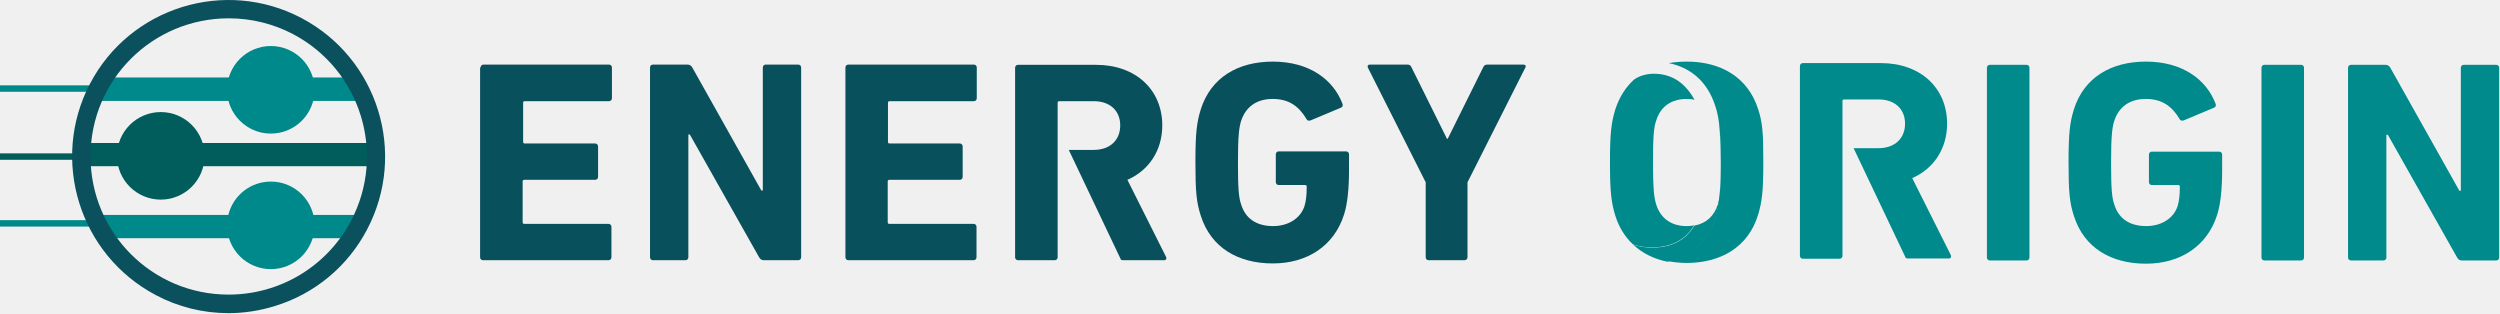
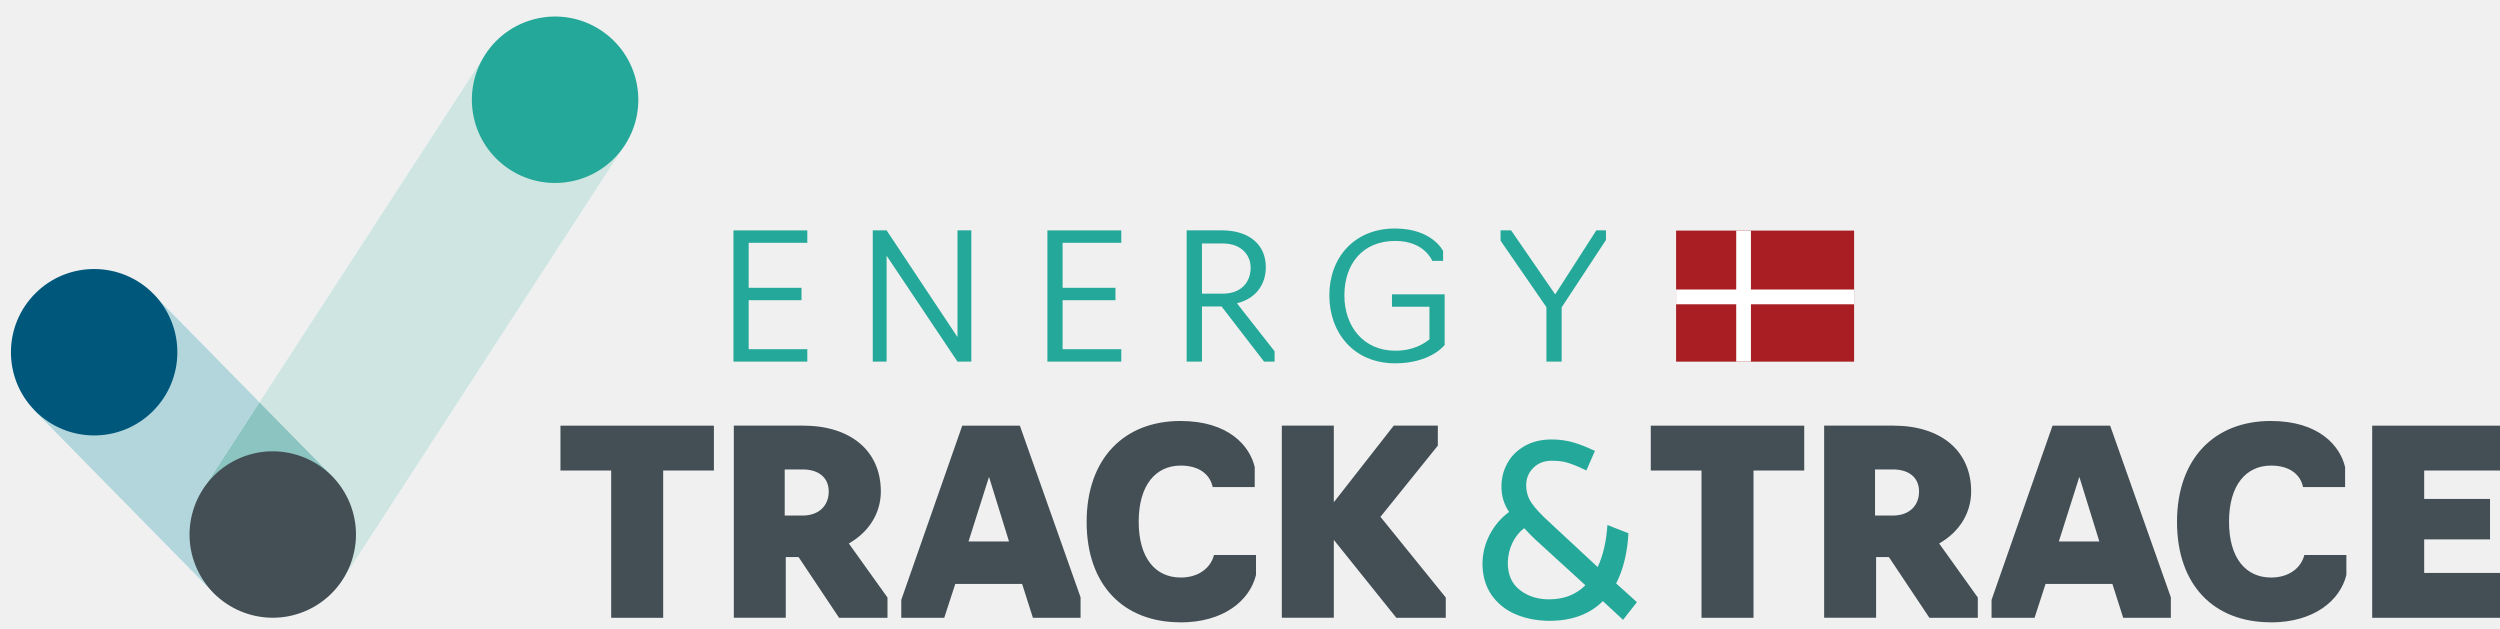
- <svg xmlns="http://www.w3.org/2000/svg" width="479" height="60" viewBox="0 0 479 60" fill="none">
-   <path d="M380.693 12.988C380.693 12.656 380.93 12.419 381.262 12.419H388.276C388.608 12.419 388.845 12.656 388.845 12.988V49.337C388.845 49.669 388.608 49.905 388.276 49.905H381.262C380.93 49.905 380.693 49.669 380.693 49.337V12.988Z" fill="#008A8B" />
-   <path d="M396.333 31.139C396.333 25.594 396.57 23.462 397.376 20.902C399.319 14.836 404.484 11.803 411.166 11.803C418.18 11.803 422.73 15.263 424.483 19.812C424.626 20.144 424.578 20.476 424.246 20.618L418.37 23.082C417.991 23.177 417.706 23.082 417.612 22.798C416.095 20.286 414.2 18.959 411.119 18.959C407.944 18.959 405.953 20.571 405.1 23.13C404.674 24.457 404.484 26.21 404.484 31.139C404.484 36.068 404.626 37.868 405.1 39.195C405.906 41.802 407.944 43.318 411.214 43.318C414.01 43.318 416.427 41.944 417.233 39.48C417.517 38.532 417.659 37.395 417.659 35.783C417.659 35.546 417.564 35.452 417.327 35.452H412.304C411.972 35.452 411.735 35.215 411.735 34.883V29.622C411.735 29.291 411.972 29.054 412.304 29.054H425.194C425.526 29.054 425.763 29.291 425.763 29.622V32.703C425.763 36.02 425.479 39.101 424.815 41.138C422.92 47.157 417.754 50.522 411.166 50.522C404.484 50.522 399.319 47.489 397.376 41.423C396.523 38.816 396.333 36.731 396.333 31.139Z" fill="#008A8B" />
-   <path d="M433.298 12.988C433.298 12.656 433.535 12.419 433.867 12.419H440.88C441.212 12.419 441.449 12.656 441.449 12.988V49.337C441.449 49.669 441.212 49.905 440.88 49.905H433.867C433.535 49.905 433.298 49.669 433.298 49.337V12.988Z" fill="#008A8B" />
-   <path d="M449.885 12.988C449.885 12.656 450.122 12.419 450.453 12.419H457.041C457.42 12.419 457.752 12.561 457.989 12.988L471.211 36.541H471.495V12.988C471.495 12.656 471.732 12.419 472.064 12.419H478.272C478.604 12.419 478.841 12.656 478.841 12.988V49.337C478.841 49.669 478.604 49.905 478.272 49.905H471.732C471.306 49.905 471.021 49.763 470.784 49.337L457.515 25.831H457.23V49.337C457.23 49.669 456.993 49.905 456.662 49.905H450.453C450.122 49.905 449.885 49.669 449.885 49.337V12.988Z" fill="#008A8B" />
-   <path d="M92.081 12.94C92.081 12.608 92.318 12.372 92.65 12.372H116.677C117.009 12.372 117.246 12.608 117.246 12.94V18.817C117.246 19.148 117.009 19.386 116.677 19.386H100.564C100.327 19.386 100.232 19.48 100.232 19.717V27.158C100.232 27.395 100.327 27.489 100.564 27.489H114.023C114.355 27.489 114.592 27.726 114.592 28.058V33.887C114.592 34.219 114.355 34.456 114.023 34.456H100.469C100.232 34.456 100.138 34.551 100.138 34.788V42.56C100.138 42.797 100.232 42.892 100.469 42.892H116.582C116.914 42.892 117.151 43.129 117.151 43.46V49.289C117.151 49.621 116.914 49.858 116.582 49.858H92.555C92.223 49.858 91.986 49.621 91.986 49.289V12.94H92.081Z" fill="#09505D" />
-   <path d="M124.544 12.94C124.544 12.608 124.781 12.372 125.113 12.372H131.7C132.079 12.372 132.411 12.514 132.648 12.94L145.87 36.494H146.154V12.94C146.154 12.608 146.391 12.372 146.723 12.372H152.931C153.263 12.372 153.5 12.608 153.5 12.94V49.289C153.5 49.621 153.263 49.858 152.931 49.858H146.391C145.965 49.858 145.68 49.716 145.443 49.289L132.174 25.783H131.89V49.289C131.89 49.621 131.653 49.858 131.321 49.858H125.113C124.781 49.858 124.544 49.621 124.544 49.289V12.94Z" fill="#09505D" />
-   <path d="M161.983 12.94C161.983 12.608 162.22 12.372 162.552 12.372H186.579C186.911 12.372 187.148 12.608 187.148 12.94V18.817C187.148 19.148 186.911 19.386 186.579 19.386H170.466C170.229 19.386 170.135 19.48 170.135 19.717V27.158C170.135 27.395 170.229 27.489 170.466 27.489H183.878C184.21 27.489 184.447 27.726 184.447 28.058V33.887C184.447 34.219 184.21 34.456 183.878 34.456H170.419C170.182 34.456 170.087 34.551 170.087 34.788V42.56C170.087 42.797 170.182 42.892 170.419 42.892H186.532C186.864 42.892 187.101 43.129 187.101 43.46V49.289C187.101 49.621 186.864 49.858 186.532 49.858H162.552C162.22 49.858 161.983 49.621 161.983 49.289V12.94Z" fill="#09505D" />
-   <path d="M229.042 31.139C229.042 25.594 229.279 23.462 230.085 20.902C232.028 14.836 237.193 11.803 243.875 11.803C250.889 11.803 255.439 15.263 257.192 19.812C257.335 20.144 257.287 20.476 256.955 20.618L251.079 23.082C250.7 23.177 250.415 23.082 250.321 22.798C248.804 20.286 246.908 18.959 243.828 18.959C240.653 18.959 238.662 20.571 237.809 23.13C237.383 24.457 237.193 26.21 237.193 31.139C237.193 36.068 237.335 37.868 237.809 39.195C238.615 41.802 240.653 43.318 243.923 43.318C246.719 43.318 249.136 41.944 249.942 39.48C250.226 38.532 250.368 37.395 250.368 35.783C250.368 35.546 250.273 35.452 250.036 35.452H245.013C244.681 35.452 244.444 35.215 244.444 34.883V29.575C244.444 29.243 244.681 29.006 245.013 29.006H257.903C258.235 29.006 258.472 29.243 258.472 29.575V32.655C258.472 35.973 258.188 39.053 257.524 41.091C255.628 47.11 250.463 50.474 243.875 50.474C237.193 50.474 232.028 47.441 230.085 41.375C229.232 38.769 229.042 36.684 229.042 31.139Z" fill="#09505D" />
-   <path d="M273.731 49.858C273.4 49.858 273.163 49.621 273.163 49.289V34.93L262.073 12.94C261.978 12.656 262.073 12.372 262.452 12.372H269.656C270.035 12.372 270.319 12.514 270.462 12.94L277.238 26.589H277.381L284.158 12.94C284.3 12.561 284.584 12.372 284.963 12.372H291.882C292.261 12.372 292.451 12.656 292.261 12.94L281.172 34.93V49.289C281.172 49.621 280.935 49.858 280.603 49.858H273.731Z" fill="#09505D" />
-   <path d="M21.042 29.385H0V30.617H21.042V29.385Z" fill="#005D5C" />
-   <path d="M34.264 16.352H0V17.585H34.264V16.352Z" fill="#00898A" />
-   <path d="M27.534 42.181H0V43.413H27.534V42.181Z" fill="#00898A" />
-   <path d="M70.376 19.338H18.625V14.836H68.907L70.376 19.338Z" fill="#00898A" />
-   <path d="M71.987 31.85H16.682V27.395H71.75L71.987 31.85Z" fill="#005D5C" />
-   <path d="M67.864 45.64H19.715L17.771 41.185H70.707L67.864 45.64Z" fill="#00898A" />
-   <path d="M51.893 25.594C56.526 25.594 60.281 21.838 60.281 17.206C60.281 12.573 56.526 8.817 51.893 8.817C47.26 8.817 43.505 12.573 43.505 17.206C43.505 21.838 47.26 25.594 51.893 25.594Z" fill="#00898A" />
-   <path d="M30.804 38.247C35.437 38.247 39.193 34.492 39.193 29.859C39.193 25.226 35.437 21.471 30.804 21.471C26.172 21.471 22.416 25.226 22.416 29.859C22.416 34.492 26.172 38.247 30.804 38.247Z" fill="#005D5C" />
-   <path d="M51.893 51.565C56.526 51.565 60.281 47.809 60.281 43.176C60.281 38.544 56.526 34.788 51.893 34.788C47.26 34.788 43.505 38.544 43.505 43.176C43.505 47.809 47.26 51.565 51.893 51.565Z" fill="#00898A" />
-   <path d="M43.789 60C38.908 60 34.121 58.815 29.856 56.54C15.212 48.816 9.573 30.665 17.25 16.021C24.928 1.377 43.126 -4.263 57.77 3.462C72.414 11.187 78.053 29.338 70.328 43.982C66.632 51.043 60.281 56.303 52.699 58.626C49.808 59.526 46.775 60 43.789 60ZM43.837 3.51C29.193 3.51 17.345 15.31 17.345 29.954C17.345 44.598 29.145 56.446 43.789 56.446C53.647 56.446 62.651 51.043 67.248 42.323C74.072 29.385 69.096 13.367 56.158 6.543C52.367 4.552 48.149 3.51 43.837 3.51Z" fill="#0A515D" />
-   <path d="M329.464 37.347C329.606 36.067 329.701 34.219 329.701 31.139C329.701 28.343 329.653 26.542 329.511 25.31C329.606 26.779 329.701 28.674 329.701 31.091C329.701 33.793 329.606 35.83 329.464 37.347Z" fill="#008A8B" />
-   <path d="M317.332 39.196C316.905 37.868 316.716 36.068 316.716 31.139C316.716 26.21 316.858 24.409 317.332 23.082C318.138 20.476 320.128 18.959 323.208 18.959C323.73 18.959 324.204 19.007 324.678 19.102C323.066 16.258 320.697 14.126 316.858 14.126C315.578 14.126 314.062 14.505 313.067 15.263C311.503 16.685 310.271 18.58 309.512 20.902C308.707 23.509 308.47 25.594 308.47 31.139C308.47 36.684 308.707 38.816 309.512 41.376C310.223 43.603 311.361 45.404 312.877 46.825C313.967 47.205 315.152 47.394 316.526 47.394C320.27 47.394 322.971 45.925 324.583 43.176C324.156 43.271 323.682 43.319 323.161 43.319C320.128 43.319 318.138 41.755 317.332 39.196Z" fill="#008A8B" />
-   <path d="M336.857 20.902C334.914 14.836 329.748 11.803 323.208 11.803C322.024 11.803 320.839 11.898 319.749 12.088C324.061 12.988 327.142 15.737 328.611 20.192C329.037 21.424 329.369 22.845 329.511 25.262C329.653 26.542 329.701 28.343 329.701 31.091C329.701 34.172 329.654 36.02 329.464 37.3C329.274 39.432 328.943 40.712 328.563 41.849C327.047 46.399 323.919 49.195 319.417 50.001C320.602 50.237 321.834 50.38 323.161 50.38C329.701 50.38 334.914 47.347 336.81 41.281C337.615 38.674 337.852 36.589 337.852 31.044C337.852 25.499 337.71 23.509 336.857 20.902Z" fill="#008A8B" />
-   <path d="M328.611 41.944C328.99 40.807 329.322 39.48 329.512 37.395C329.417 38.153 329.275 38.721 329.133 39.195C328.422 41.375 326.953 42.797 324.63 43.224C323.019 45.972 320.318 47.441 316.574 47.441C315.247 47.441 314.015 47.252 312.925 46.873C314.678 48.532 316.906 49.621 319.465 50.143C323.967 49.29 327.095 46.494 328.611 41.944Z" fill="#008A8B" />
-   <path d="M223.403 49.194L216.01 34.456C220.133 32.655 222.692 28.816 222.692 24.03C222.692 17.206 217.621 12.419 209.991 12.419H195.063C194.731 12.419 194.494 12.656 194.494 12.988V49.289C194.494 49.621 194.731 49.858 195.063 49.858H202.077C202.408 49.858 202.645 49.621 202.645 49.289V35.925C202.645 35.925 202.645 35.925 202.645 35.878V28.39C202.645 28.39 202.645 28.39 202.645 28.342V19.717C202.645 19.48 202.74 19.386 202.977 19.386H209.565C212.645 19.386 214.635 21.186 214.635 24.03C214.635 26.873 212.645 28.721 209.565 28.721H204.778L214.778 49.763C214.872 49.811 215.015 49.858 215.252 49.858H223.071C223.403 49.858 223.592 49.526 223.403 49.194Z" fill="#09505D" />
-   <path d="M373.775 48.863L366.382 34.124C370.505 32.324 373.064 28.485 373.064 23.698C373.064 16.874 367.993 12.087 360.363 12.087H345.435C345.103 12.087 344.866 12.324 344.866 12.656V49.005C344.866 49.337 345.103 49.574 345.435 49.574H352.449C352.781 49.574 353.018 49.337 353.018 49.005V35.593C353.018 35.593 353.018 35.593 353.018 35.546V28.058C353.018 28.058 353.018 28.058 353.018 28.011V19.386C353.018 19.149 353.112 19.054 353.349 19.054H359.937C363.017 19.054 365.007 20.855 365.007 23.698C365.007 26.542 363.017 28.39 359.937 28.39H355.15L365.15 49.432C365.244 49.479 365.387 49.526 365.624 49.526H373.443C373.775 49.526 373.917 49.195 373.775 48.863Z" fill="#008A8B" />
+ <svg xmlns="http://www.w3.org/2000/svg" id="Layer_1" data-name="Layer 1" viewBox="0 0 563.87 141.73">
+   <defs>
+     <style>
+       .cls-1 {
+         fill: #434f55;
+       }
+ 
+       .cls-1, .cls-2, .cls-3, .cls-4, .cls-5, .cls-6, .cls-7, .cls-8 {
+         stroke-width: 0px;
+       }
+ 
+       .cls-2 {
+         fill: #8cc4c2;
+       }
+ 
+       .cls-3 {
+         fill: #a91e22;
+       }
+ 
+       .cls-4 {
+         fill: #b3d6dc;
+       }
+ 
+       .cls-5 {
+         fill: #cfe5e1;
+       }
+ 
+       .cls-6 {
+         fill: #fff;
+       }
+ 
+       .cls-7 {
+         fill: #00577c;
+       }
+ 
+       .cls-8 {
+         fill: #24a899;
+       }
+     </style>
+   </defs>
+   <path class="cls-1" d="M383.77,139.34h11.73v-33.22h11.44v-10.11h-34.61v10.11h11.44v33.22h0ZM423.15,139.34v-13.69h2.89l9.13,13.69h10.92v-4.57l-8.72-12.19c4.68-2.66,7.22-6.99,7.22-11.73,0-9.13-6.76-14.85-17.56-14.85h-15.6v43.33h11.73ZM422.91,116.28v-10.4h4.04c3.7,0,5.89,1.91,5.89,4.97,0,3.24-2.25,5.43-5.89,5.43h-4.04ZM458.89,139.34l2.48-7.63h15.08l2.43,7.63h10.75v-4.62l-13.69-38.71h-13l-13.75,39.29v4.04h9.71ZM473.5,122.12h-9.13l4.62-14.56,4.51,14.56h0ZM512.17,140.38c9.65,0,15.6-4.85,17.05-10.69v-4.51h-9.48c-.69,2.77-3.29,5.08-7.51,5.08-5.66,0-9.48-4.33-9.48-12.6s3.87-12.65,9.48-12.65c4.28,0,6.64,2.08,7.22,4.85h9.48v-4.51c-1.1-4.74-5.84-10.4-16.76-10.4-12.71,0-21.15,8.49-21.15,22.76s8.32,22.65,21.15,22.65h0ZM535.04,139.34h28.83v-10.11h-17.1v-7.57h14.85v-9.13h-14.85v-6.41h17.1v-10.11h-28.83v43.33h0Z" />
+   <path class="cls-8" d="M359.72,101.72l-1.91,4.39c-.27-.12-.79-.36-1.56-.72-.77-.36-1.65-.7-2.63-1.01-.98-.31-2.19-.46-3.61-.46-1.73,0-3.13.54-4.19,1.62-1.06,1.08-1.59,2.37-1.59,3.87s.4,2.85,1.21,4.04c.81,1.19,2.21,2.7,4.22,4.51l10.69,9.94c1.23-2.62,1.96-5.78,2.2-9.48l4.74,1.85c-.23,4.39-1.16,8.17-2.77,11.32l4.68,4.22-3.12,3.99-4.56-4.22c-2.97,2.97-7.01,4.45-12.13,4.45-2.85-.04-5.4-.55-7.66-1.53-2.25-.98-4.04-2.45-5.37-4.39-1.33-1.95-1.99-4.31-1.99-7.08.04-2.31.6-4.49,1.68-6.53,1.08-2.04,2.52-3.72,4.33-5.03-1.16-1.7-1.73-3.6-1.73-5.72,0-1.93.45-3.7,1.36-5.32.9-1.62,2.22-2.91,3.93-3.87,1.71-.96,3.73-1.44,6.04-1.44,1.77,0,3.43.23,4.97.69,1.54.46,3.14,1.1,4.8,1.91h0ZM357.58,132l-11.32-10.34c-1-.96-1.83-1.81-2.48-2.54-1.12.85-2,1.96-2.66,3.32-.66,1.37-1,2.86-1.04,4.48,0,2.7.9,4.75,2.71,6.15,1.81,1.41,4.01,2.11,6.59,2.11,3.35,0,6.09-1.06,8.2-3.18h0Z" />
+   <path class="cls-1" d="M137.85,139.34h11.73v-33.22h11.44v-10.11h-34.61v10.11h11.44v33.22h0ZM177.23,139.34v-13.69h2.89l9.13,13.69h10.92v-4.57l-8.72-12.19c4.68-2.66,7.22-6.99,7.22-11.73,0-9.13-6.76-14.85-17.56-14.85h-15.6v43.33h11.73ZM176.99,116.28v-10.4h4.04c3.7,0,5.89,1.91,5.89,4.97,0,3.24-2.25,5.43-5.89,5.43h-4.04ZM212.97,139.34l2.49-7.63h15.08l2.43,7.63h10.75v-4.62l-13.69-38.71h-13l-13.75,39.29v4.04h9.71ZM227.58,122.12h-9.13l4.62-14.56,4.51,14.56h0ZM266.25,140.38c9.65,0,15.6-4.85,17.04-10.69v-4.51h-9.48c-.69,2.77-3.29,5.08-7.51,5.08-5.66,0-9.47-4.33-9.47-12.6s3.87-12.65,9.47-12.65c4.28,0,6.64,2.08,7.22,4.85h9.48v-4.51c-1.1-4.74-5.84-10.4-16.76-10.4-12.71,0-21.15,8.49-21.15,22.76s8.32,22.65,21.15,22.65h0ZM300.84,121.77l14.1,17.57h11.15v-4.57l-14.73-18.2,12.94-16.06v-4.51h-9.94l-13.52,17.28v-17.28h-11.73v43.33h11.73v-17.57h0Z" />
+   <path class="cls-8" d="M165.43,81.56h16.66v-2.8h-13.23v-11.05h11.92v-2.8h-11.92v-10.15h13.23v-2.8h-16.66v29.61h0ZM196.85,81.56h3.12v-23.89l15.99,23.89h3.12v-29.61h-3.12v24.08l-15.99-24.08h-3.12v29.61h0ZM236.24,81.56h16.66v-2.8h-13.23v-11.05h11.92v-2.8h-11.92v-10.15h13.23v-2.8h-16.66v29.61h0ZM271.1,81.56v-12.44h4.42l9.59,12.44h2.37v-2.33l-8.49-10.82c4.22-1.07,6.51-4.15,6.51-8.17,0-5.09-3.75-8.29-9.99-8.29h-7.86v29.61h3.44ZM271.1,66.24v-11.33h4.62c4.54,0,6.36,2.88,6.36,5.45,0,3.28-2.09,5.88-6.36,5.88h-4.62ZM314.63,81.95c8.06,0,11.21-4.11,11.21-4.15v-11.41h-11.88v2.8h8.45v7.34c-1.18.95-3.55,2.57-7.7,2.57-7.22,0-11.49-5.53-11.49-12.48s3.99-12.28,11.49-12.28c6.63,0,8.33,4.5,8.33,4.5h2.45v-2.21s-2.37-5.09-10.86-5.09c-9.24,0-14.8,6.63-14.8,15.08s5.53,15.32,14.8,15.32h0ZM348.8,81.56h3.43v-12.24l9.99-15.2v-2.17h-2.17l-9.28,14.45-9.95-14.45h-2.37v2.33l10.34,15v12.28h0Z" />
+   <polyline class="cls-6" points="141.11 32.46 109.63 12.01 45.46 110.83 76.94 131.27 141.11 32.46" />
+   <polyline class="cls-6" points="48.85 134.43 75.62 108.12 34.57 66.34 7.79 92.65 48.85 134.43" />
+   <polyline class="cls-5" points="76.94 131.27 61.96 121.54 75.62 108.12 58.52 90.72 109.63 12.01 141.11 32.46 76.94 131.27" />
+   <polyline class="cls-4" points="48.85 134.43 7.79 92.65 34.57 66.34 58.52 90.72 45.46 110.83 61.96 121.54 48.85 134.43" />
+   <polyline class="cls-2" points="61.96 121.54 45.46 110.83 58.52 90.72 75.62 108.12 61.96 121.54" />
+   <path class="cls-8" d="M109.46,12.28c-5.65,8.69-3.17,20.32,5.52,25.96,8.69,5.65,20.32,3.17,25.96-5.52,5.65-8.69,3.18-20.32-5.52-25.96-8.69-5.65-20.32-3.17-25.96,5.52h0Z" />
+   <path class="cls-1" d="M53.59,103.55c-9.39,4.38-13.46,15.55-9.08,24.94,4.38,9.39,15.55,13.46,24.94,9.08,9.39-4.38,13.46-15.55,9.08-24.94-4.38-9.39-15.55-13.46-24.94-9.08h0Z" />
+   <path class="cls-7" d="M34.62,66.29c-7.27-7.39-19.15-7.5-26.54-.23-7.39,7.27-7.5,19.15-.23,26.54,7.27,7.39,19.15,7.5,26.54.23,7.39-7.27,7.5-19.15.23-26.54h0Z" />
+   <g>
+     <rect class="cls-3" x="378.04" y="52.01" width="40.15" height="29.56" />
+     <polygon class="cls-6" points="418.19 65.3 394.92 65.3 394.92 52.01 391.6 52.01 391.6 65.3 378.04 65.3 378.04 68.63 391.6 68.63 391.6 81.56 394.92 81.56 394.92 68.63 418.19 68.63 418.19 65.3" />
+   </g>
</svg>
